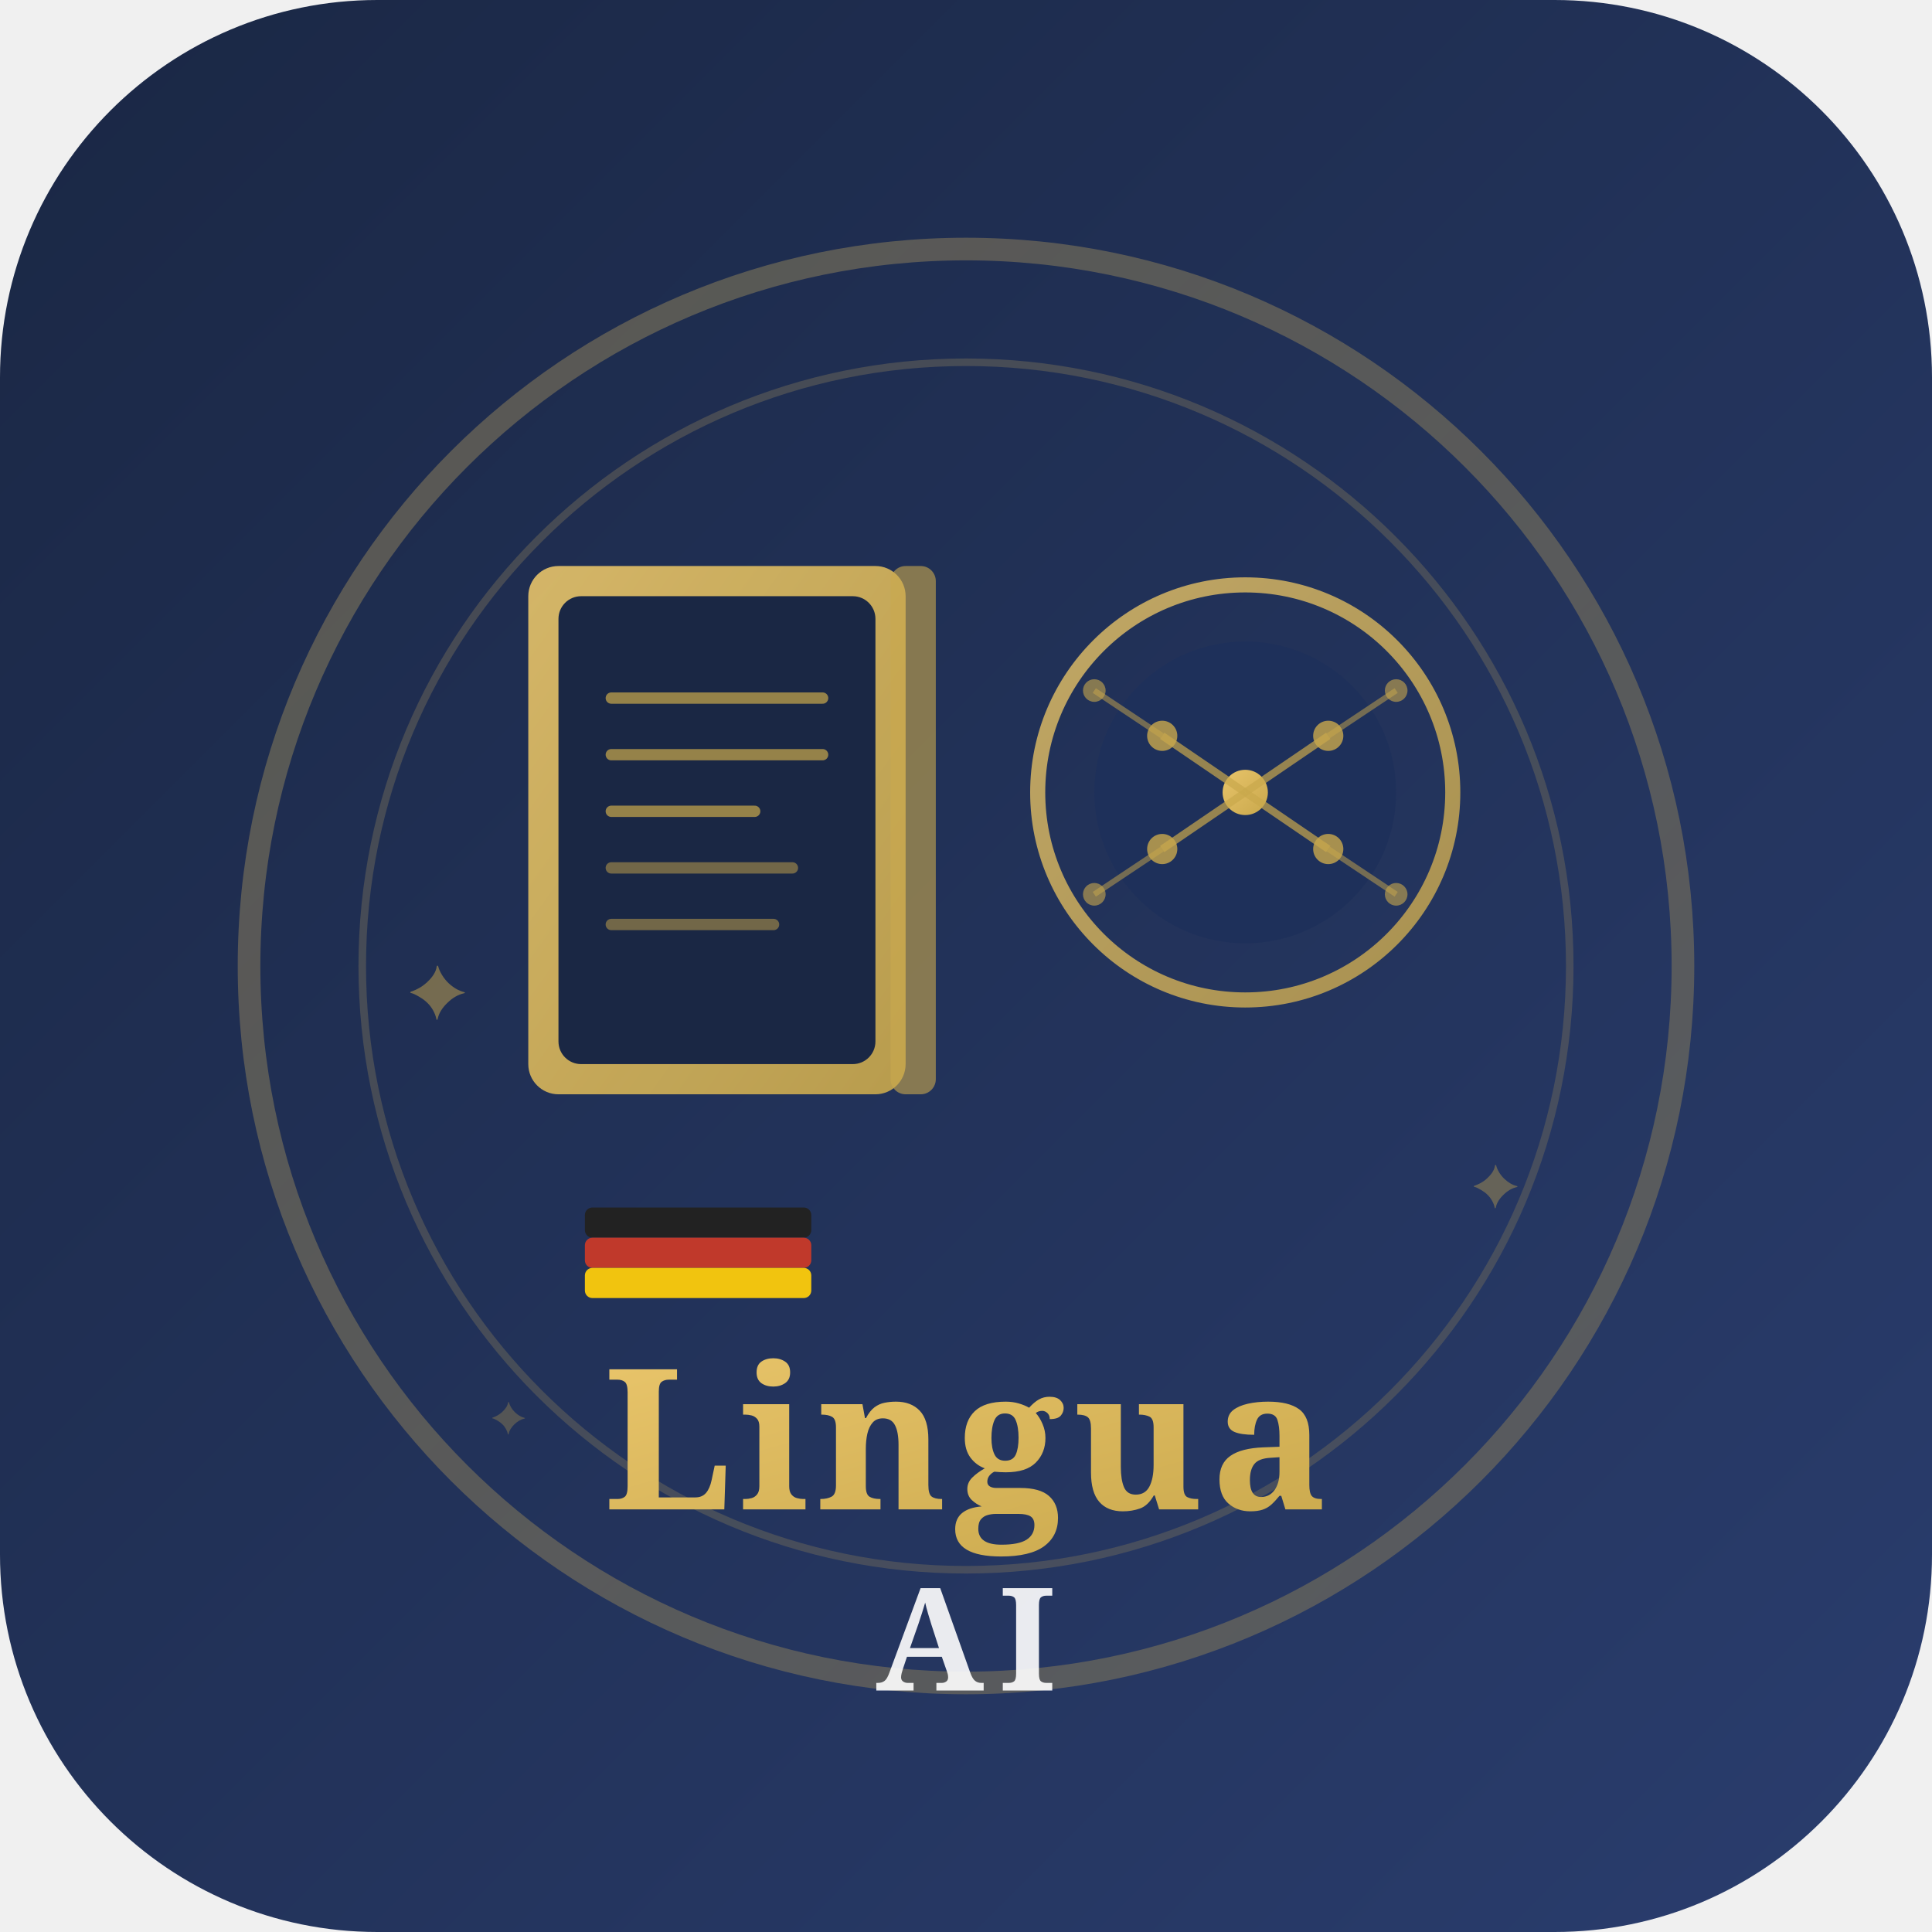
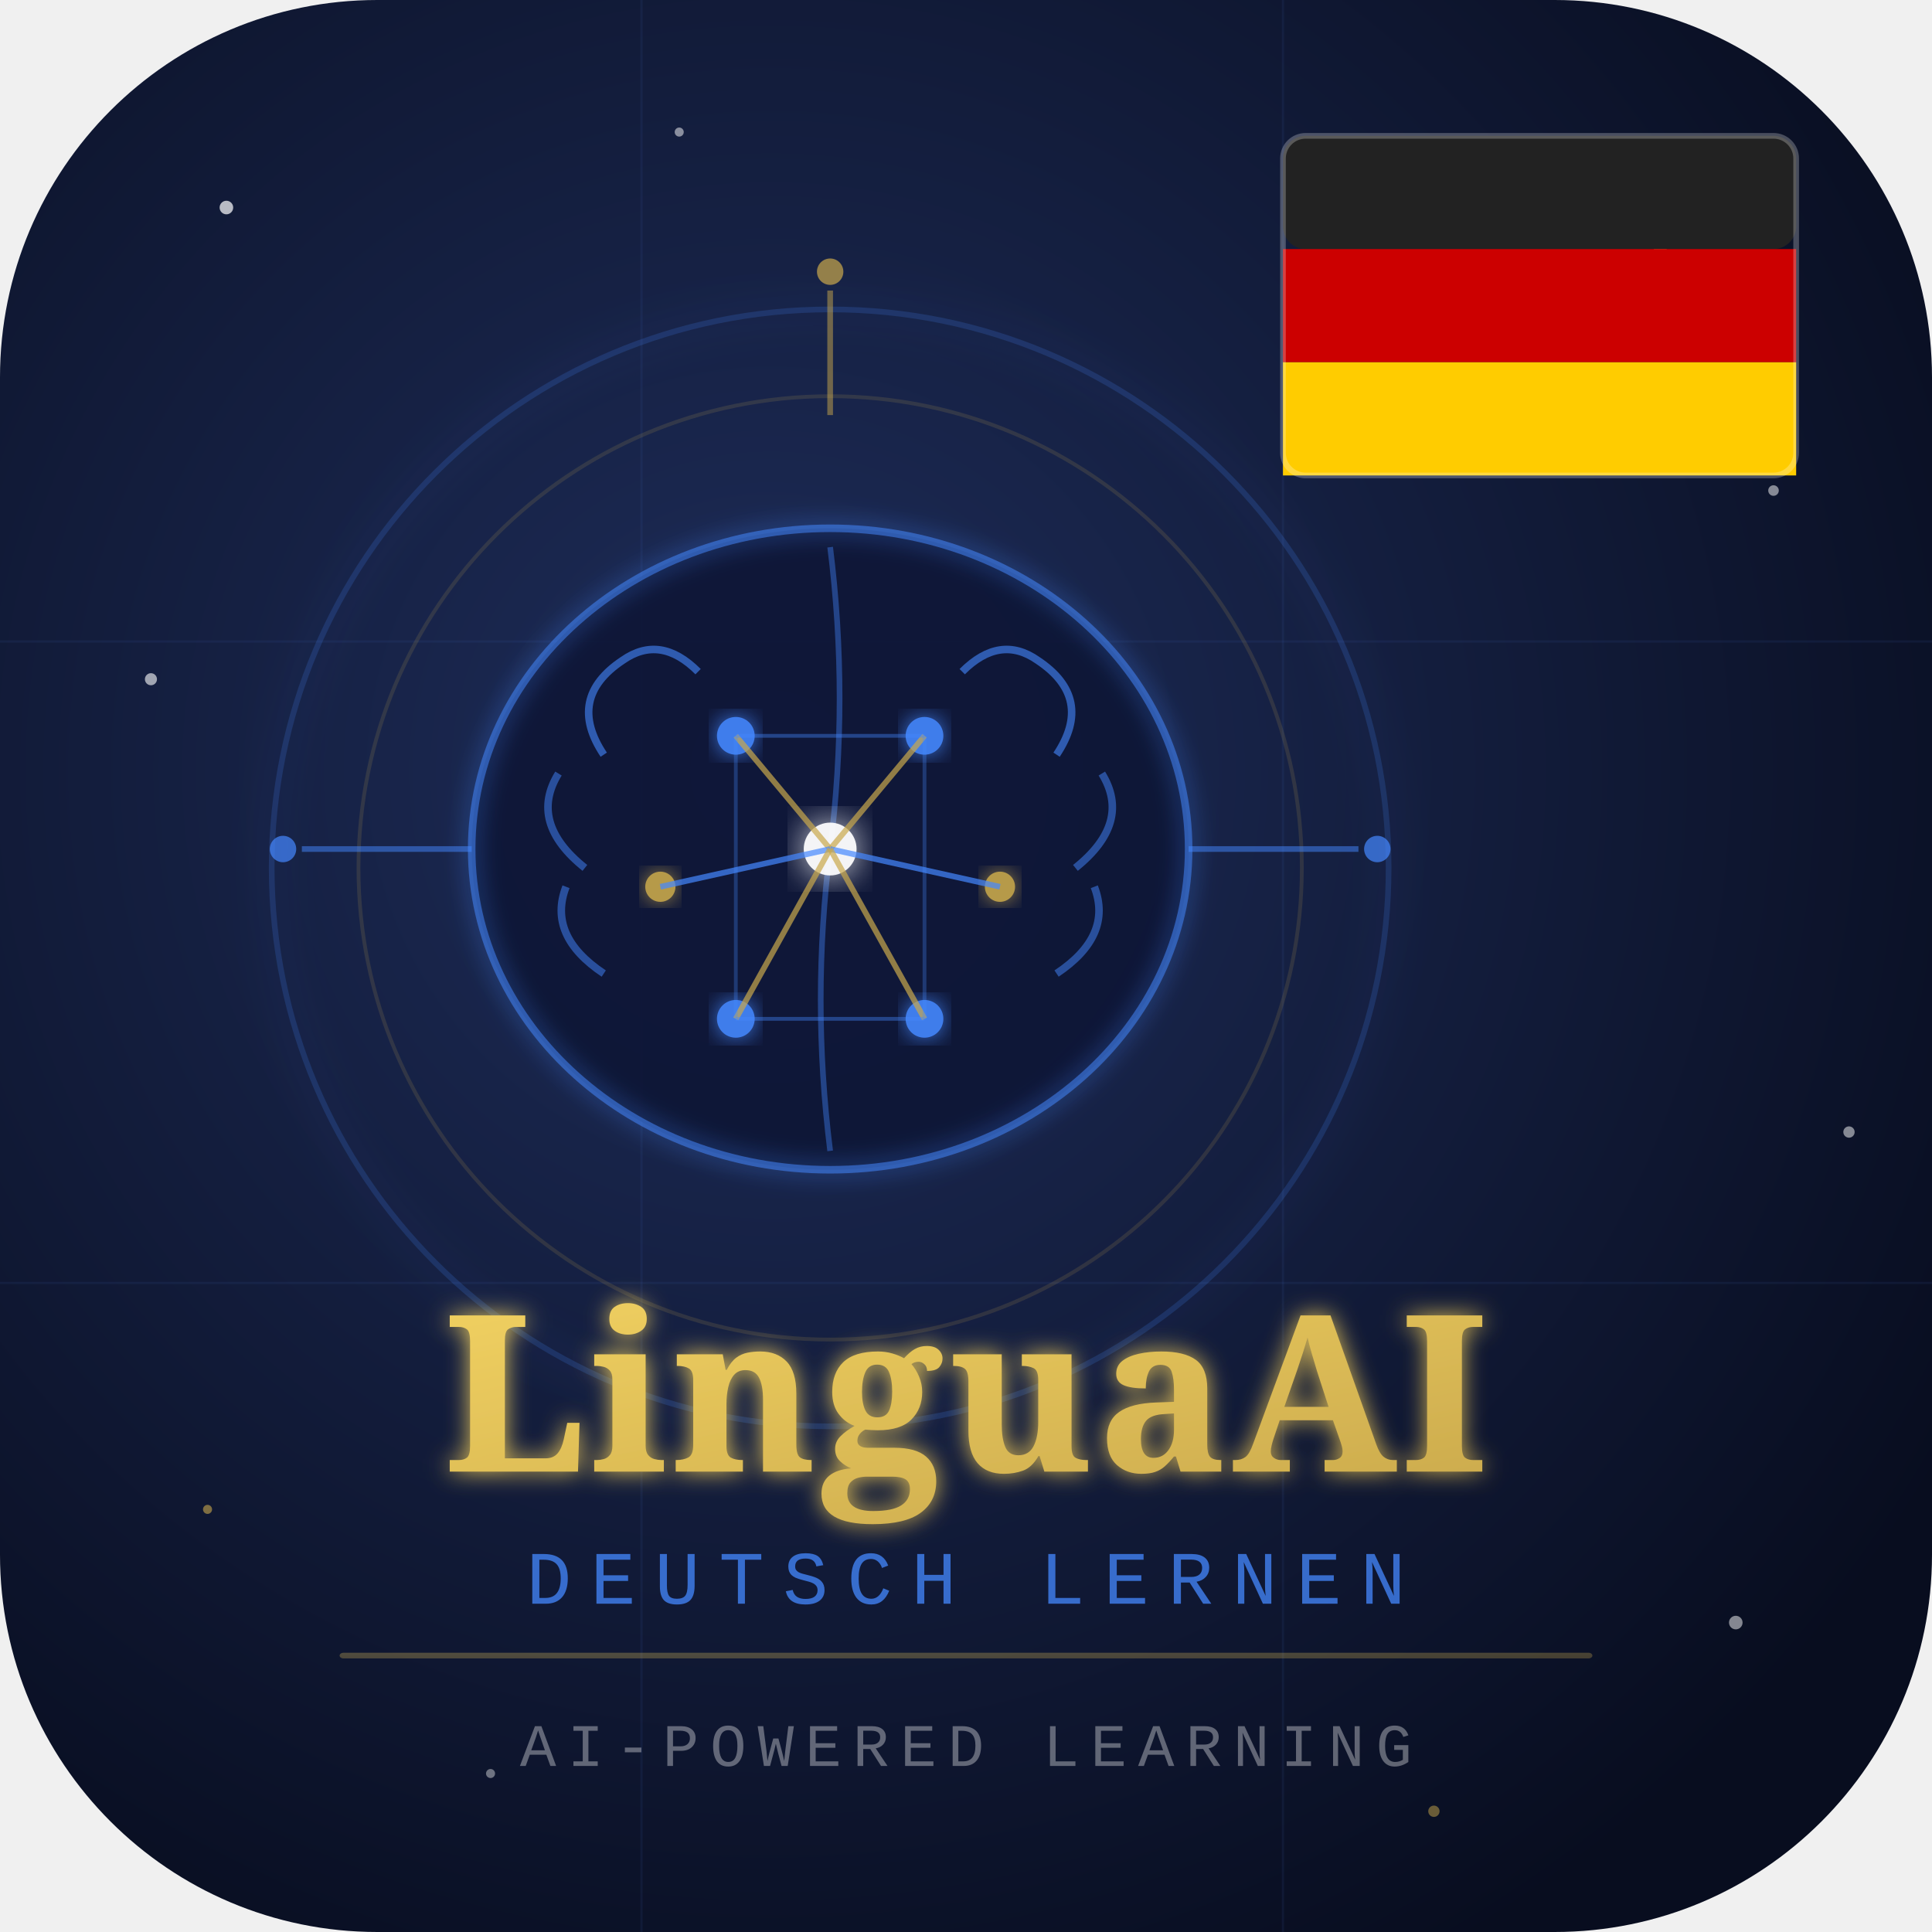
<svg xmlns="http://www.w3.org/2000/svg" viewBox="0 0 512 512">
  <defs>
-     <linearGradient id="bg" x1="0%" y1="0%" x2="100%" y2="100%">
-       <stop offset="0%" style="stop-color:#1a2744" />
-       <stop offset="100%" style="stop-color:#2a3d6e" />
-     </linearGradient>
+     <radialGradient id="bg" cx="40%" cy="40%" r="70%">
+       <stop offset="0%" style="stop-color:#1e2d5a" />
+       <stop offset="100%" style="stop-color:#080d1f" />
+     </radialGradient>
    <linearGradient id="gold" x1="0%" y1="0%" x2="100%" y2="100%">
-       <stop offset="0%" style="stop-color:#e8c46a" />
+       <stop offset="0%" style="stop-color:#f0d060" />
      <stop offset="100%" style="stop-color:#c9a84c" />
    </linearGradient>
+     <filter id="glow" x="-30%" y="-30%" width="160%" height="160%">
+       <feGaussianBlur stdDeviation="5" result="blur" />
+       <feMerge>
+         <feMergeNode in="blur" />
+         <feMergeNode in="SourceGraphic" />
+       </feMerge>
+     </filter>
+     <filter id="softglow" x="-20%" y="-20%" width="140%" height="140%">
+       <feGaussianBlur stdDeviation="3" result="blur" />
+       <feMerge>
+         <feMergeNode in="blur" />
+         <feMergeNode in="SourceGraphic" />
+       </feMerge>
+     </filter>
  </defs>
  <rect width="512" height="512" rx="100" fill="url(#bg)" />
-   <circle cx="256" cy="256" r="190" fill="none" stroke="url(#gold)" stroke-width="6" opacity="0.3" />
-   <circle cx="256" cy="256" r="160" fill="none" stroke="url(#gold)" stroke-width="2" opacity="0.2" />
-   <rect x="140" y="150" width="100" height="140" rx="8" fill="url(#gold)" opacity="0.9" />
-   <rect x="148" y="158" width="84" height="124" rx="6" fill="#1a2744" />
-   <line x1="162" y1="185" x2="218" y2="185" stroke="#c9a84c" stroke-width="3" stroke-linecap="round" opacity="0.7" />
-   <line x1="162" y1="200" x2="218" y2="200" stroke="#c9a84c" stroke-width="3" stroke-linecap="round" opacity="0.7" />
-   <line x1="162" y1="215" x2="200" y2="215" stroke="#c9a84c" stroke-width="3" stroke-linecap="round" opacity="0.7" />
-   <line x1="162" y1="230" x2="210" y2="230" stroke="#c9a84c" stroke-width="3" stroke-linecap="round" opacity="0.5" />
-   <line x1="162" y1="245" x2="205" y2="245" stroke="#c9a84c" stroke-width="3" stroke-linecap="round" opacity="0.5" />
-   <rect x="236" y="150" width="12" height="140" rx="4" fill="#c9a84c" opacity="0.6" />
-   <circle cx="330" cy="210" r="55" fill="none" stroke="url(#gold)" stroke-width="4" opacity="0.8" />
-   <circle cx="330" cy="210" r="40" fill="#1e305a" opacity="0.9" />
-   <circle cx="330" cy="210" r="6" fill="url(#gold)" />
-   <circle cx="308" cy="195" r="4" fill="#c9a84c" opacity="0.8" />
-   <circle cx="352" cy="195" r="4" fill="#c9a84c" opacity="0.8" />
-   <circle cx="308" cy="225" r="4" fill="#c9a84c" opacity="0.8" />
-   <circle cx="352" cy="225" r="4" fill="#c9a84c" opacity="0.8" />
-   <line x1="330" y1="210" x2="308" y2="195" stroke="#c9a84c" stroke-width="2" opacity="0.7" />
-   <line x1="330" y1="210" x2="352" y2="195" stroke="#c9a84c" stroke-width="2" opacity="0.7" />
-   <line x1="330" y1="210" x2="308" y2="225" stroke="#c9a84c" stroke-width="2" opacity="0.7" />
-   <line x1="330" y1="210" x2="352" y2="225" stroke="#c9a84c" stroke-width="2" opacity="0.7" />
-   <line x1="308" y1="195" x2="290" y2="183" stroke="#c9a84c" stroke-width="1.5" opacity="0.5" />
-   <line x1="352" y1="195" x2="370" y2="183" stroke="#c9a84c" stroke-width="1.5" opacity="0.5" />
-   <line x1="308" y1="225" x2="290" y2="237" stroke="#c9a84c" stroke-width="1.5" opacity="0.5" />
-   <line x1="352" y1="225" x2="370" y2="237" stroke="#c9a84c" stroke-width="1.5" opacity="0.5" />
-   <circle cx="290" cy="183" r="3" fill="#c9a84c" opacity="0.6" />
-   <circle cx="370" cy="183" r="3" fill="#c9a84c" opacity="0.6" />
-   <circle cx="290" cy="237" r="3" fill="#c9a84c" opacity="0.6" />
-   <circle cx="370" cy="237" r="3" fill="#c9a84c" opacity="0.6" />
-   <rect x="155" y="320" width="60" height="8" rx="2" fill="#222" />
-   <rect x="155" y="328" width="60" height="8" rx="2" fill="#c0392b" />
-   <rect x="155" y="336" width="60" height="8" rx="2" fill="#f1c40f" />
-   <text x="256" y="400" font-family="Georgia, serif" font-size="52" font-weight="bold" fill="url(#gold)" text-anchor="middle" letter-spacing="2">Lingua</text>
-   <text x="256" y="448" font-family="Georgia, serif" font-size="38" font-weight="bold" fill="white" text-anchor="middle" letter-spacing="4" opacity="0.9">AI</text>
-   <text x="108" y="270" font-size="20" fill="#c9a84c" opacity="0.5">✦</text>
-   <text x="390" y="320" font-size="16" fill="#c9a84c" opacity="0.4">✦</text>
-   <text x="130" y="380" font-size="12" fill="#c9a84c" opacity="0.3">✦</text>
+   <line x1="0" y1="170" x2="512" y2="170" stroke="#3a5aaa" stroke-width="0.6" opacity="0.12" />
+   <line x1="0" y1="340" x2="512" y2="340" stroke="#3a5aaa" stroke-width="0.6" opacity="0.12" />
+   <line x1="170" y1="0" x2="170" y2="512" stroke="#3a5aaa" stroke-width="0.6" opacity="0.12" />
+   <line x1="340" y1="0" x2="340" y2="512" stroke="#3a5aaa" stroke-width="0.6" opacity="0.12" />
+   <circle cx="60" cy="55" r="1.8" fill="white" opacity="0.7" />
+   <circle cx="180" cy="35" r="1.2" fill="white" opacity="0.5" />
+   <circle cx="440" cy="65" r="2" fill="#c9a84c" opacity="0.8" />
+   <circle cx="470" cy="130" r="1.4" fill="white" opacity="0.5" />
+   <circle cx="40" cy="180" r="1.6" fill="white" opacity="0.6" />
+   <circle cx="490" cy="300" r="1.5" fill="white" opacity="0.5" />
+   <circle cx="55" cy="400" r="1.2" fill="#c9a84c" opacity="0.6" />
+   <circle cx="460" cy="430" r="1.8" fill="white" opacity="0.5" />
+   <circle cx="130" cy="470" r="1.2" fill="white" opacity="0.4" />
+   <circle cx="380" cy="480" r="1.5" fill="#c9a84c" opacity="0.5" />
+   <rect x="340" y="36" width="136" height="30" rx="6" fill="#222222" />
+   <rect x="340" y="66" width="136" height="30" rx="0" fill="#cc0000" />
+   <rect x="340" y="96" width="136" height="30" rx="0" fill="#ffcc00" />
+   <rect x="340" y="36" width="136" height="90" rx="6" fill="none" stroke="white" stroke-width="1.5" opacity="0.25" />
+   <circle cx="220" cy="230" r="148" fill="none" stroke="#4488ff" stroke-width="1.5" opacity="0.2" filter="url(#glow)" />
+   <circle cx="220" cy="230" r="125" fill="none" stroke="#c9a84c" stroke-width="1" opacity="0.15" />
+   <ellipse cx="220" cy="225" rx="95" ry="85" fill="#0d1535" opacity="0.9" />
+   <ellipse cx="220" cy="225" rx="95" ry="85" fill="none" stroke="#4488ff" stroke-width="2" opacity="0.6" filter="url(#softglow)" />
+   <path d="M220 145 Q225 185 220 225 Q215 265 220 305" stroke="#4488ff" stroke-width="1.5" fill="none" opacity="0.4" />
+   <path d="M160 200 Q150 185 165 175 Q175 168 185 178" stroke="#4488ff" stroke-width="2" fill="none" opacity="0.6" />
+   <path d="M155 230 Q140 218 148 205" stroke="#4488ff" stroke-width="2" fill="none" opacity="0.5" />
+   <path d="M160 258 Q145 248 150 235" stroke="#4488ff" stroke-width="2" fill="none" opacity="0.5" />
+   <path d="M280 200 Q290 185 275 175 Q265 168 255 178" stroke="#4488ff" stroke-width="2" fill="none" opacity="0.6" />
+   <path d="M285 230 Q300 218 292 205" stroke="#4488ff" stroke-width="2" fill="none" opacity="0.5" />
+   <path d="M280 258 Q295 248 290 235" stroke="#4488ff" stroke-width="2" fill="none" opacity="0.5" />
+   <circle cx="195" cy="195" r="5" fill="#4488ff" opacity="0.9" filter="url(#softglow)" />
+   <circle cx="245" cy="195" r="5" fill="#4488ff" opacity="0.9" filter="url(#softglow)" />
+   <circle cx="175" cy="235" r="4" fill="#c9a84c" opacity="0.9" filter="url(#softglow)" />
+   <circle cx="265" cy="235" r="4" fill="#c9a84c" opacity="0.9" filter="url(#softglow)" />
+   <circle cx="195" cy="270" r="5" fill="#4488ff" opacity="0.9" filter="url(#softglow)" />
+   <circle cx="245" cy="270" r="5" fill="#4488ff" opacity="0.9" filter="url(#softglow)" />
+   <circle cx="220" cy="225" r="7" fill="white" opacity="0.95" filter="url(#glow)" />
+   <line x1="220" y1="225" x2="195" y2="195" stroke="#c9a84c" stroke-width="1.5" opacity="0.7" />
+   <line x1="220" y1="225" x2="245" y2="195" stroke="#c9a84c" stroke-width="1.5" opacity="0.7" />
+   <line x1="220" y1="225" x2="175" y2="235" stroke="#4488ff" stroke-width="1.5" opacity="0.7" />
+   <line x1="220" y1="225" x2="265" y2="235" stroke="#4488ff" stroke-width="1.5" opacity="0.7" />
+   <line x1="220" y1="225" x2="195" y2="270" stroke="#c9a84c" stroke-width="1.5" opacity="0.7" />
+   <line x1="220" y1="225" x2="245" y2="270" stroke="#c9a84c" stroke-width="1.5" opacity="0.7" />
+   <line x1="195" y1="195" x2="245" y2="195" stroke="#4488ff" stroke-width="1" opacity="0.4" />
+   <line x1="195" y1="270" x2="245" y2="270" stroke="#4488ff" stroke-width="1" opacity="0.4" />
+   <line x1="195" y1="195" x2="195" y2="270" stroke="#4488ff" stroke-width="1" opacity="0.3" />
+   <line x1="245" y1="195" x2="245" y2="270" stroke="#4488ff" stroke-width="1" opacity="0.3" />
+   <line x1="315" y1="225" x2="360" y2="225" stroke="#4488ff" stroke-width="1.5" opacity="0.5" />
+   <line x1="80" y1="225" x2="125" y2="225" stroke="#4488ff" stroke-width="1.5" opacity="0.5" />
+   <line x1="220" y1="77" x2="220" y2="110" stroke="#c9a84c" stroke-width="1.5" opacity="0.5" />
+   <circle cx="365" cy="225" r="3.5" fill="#4488ff" opacity="0.7" />
+   <circle cx="75" cy="225" r="3.5" fill="#4488ff" opacity="0.7" />
+   <circle cx="220" cy="72" r="3.5" fill="#c9a84c" opacity="0.7" />
+   <text x="256" y="390" font-family="Georgia,serif" font-size="58" font-weight="bold" fill="url(#gold)" text-anchor="middle" letter-spacing="1" filter="url(#softglow)">LinguaAI</text>
+   <text x="256" y="425" font-family="'Courier New',monospace" font-size="20" fill="#4488ff" text-anchor="middle" letter-spacing="5" opacity="0.75">DEUTSCH LERNEN</text>
+   <rect x="90" y="438" width="332" height="1.5" rx="1" fill="url(#gold)" opacity="0.3" />
+   <text x="256" y="468" font-family="'Courier New',monospace" font-size="16" fill="white" text-anchor="middle" letter-spacing="3" opacity="0.35">AI-POWERED LEARNING</text>
</svg>
